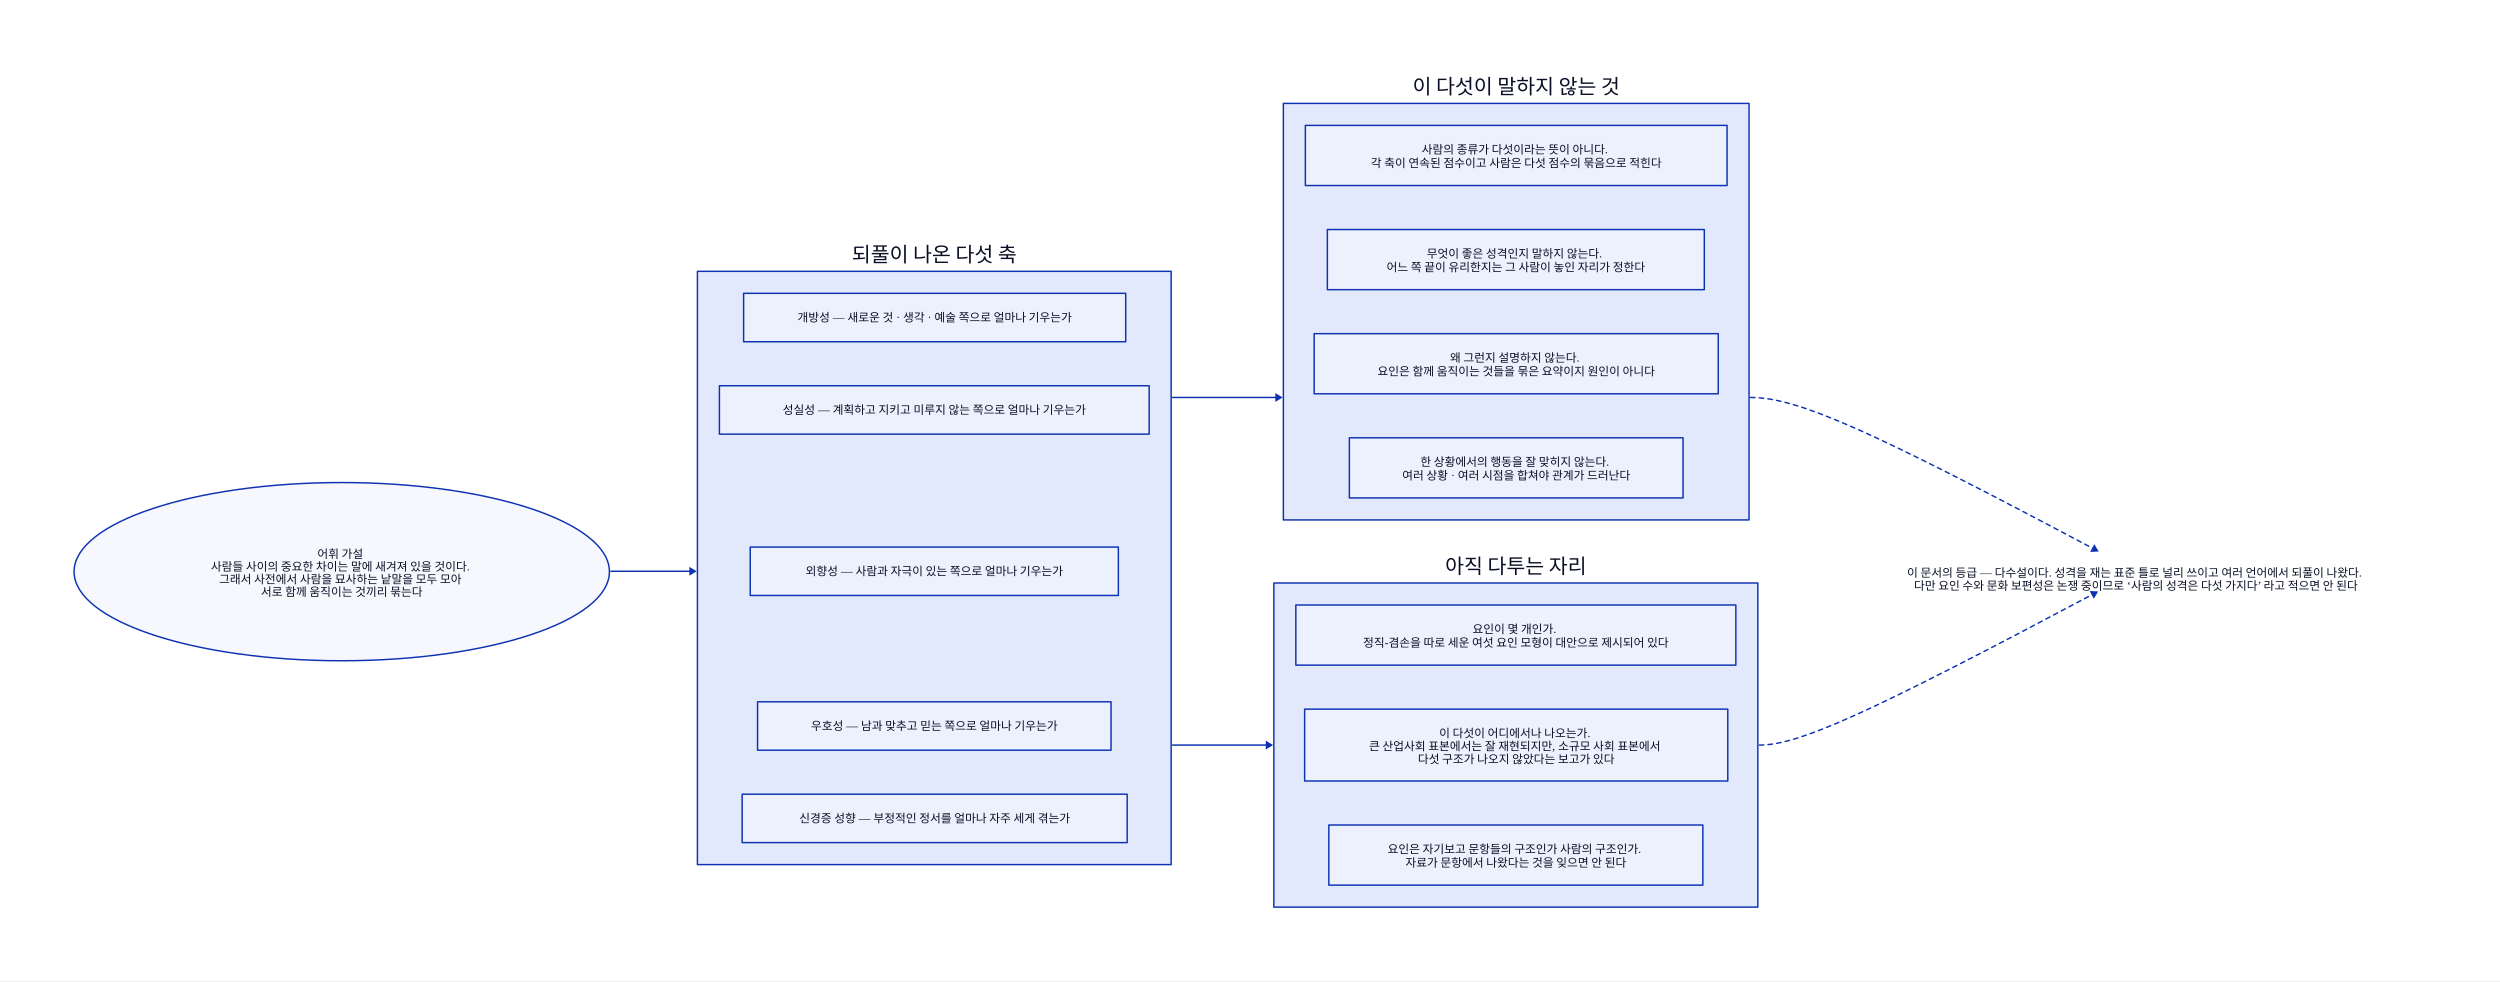
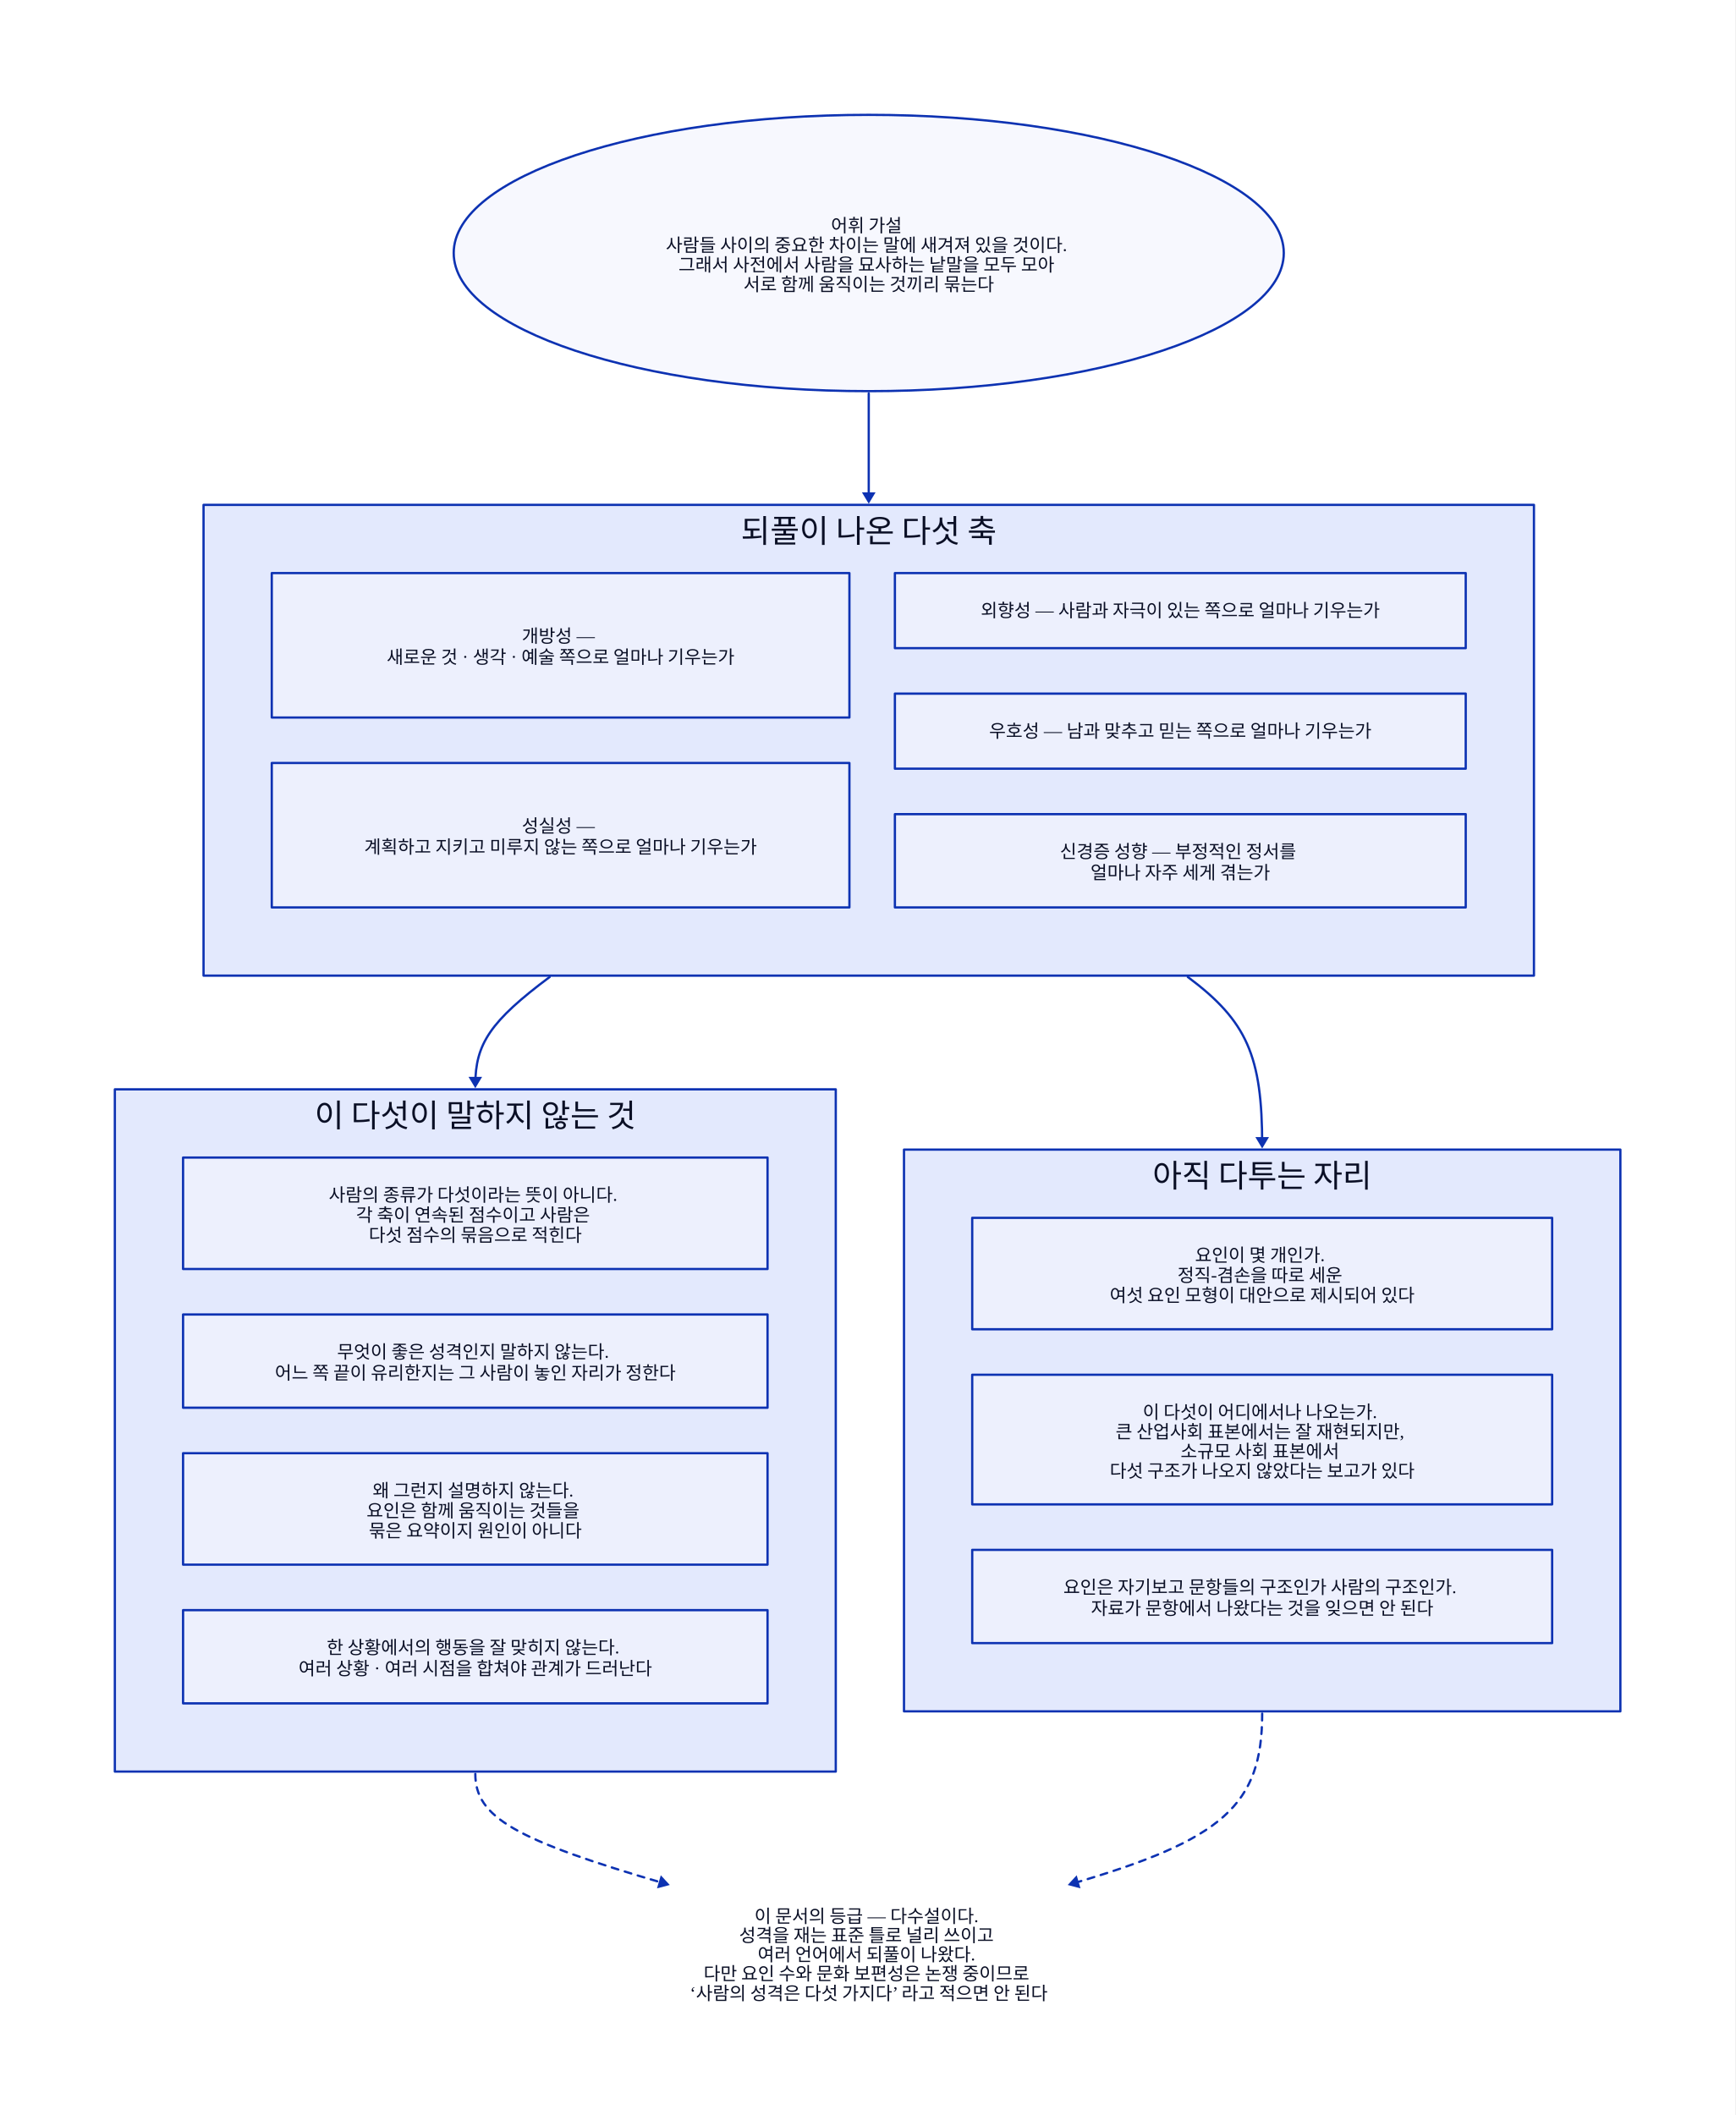
- <svg xmlns="http://www.w3.org/2000/svg" width="3409" height="1338" class="d2-1303249952 d2-svg" viewBox="-101 -85 3409 1338">
-   <rect width="3409" height="1338" x="-101" y="-85" rx="0" style="fill:#fff" />
-   <style>.connection,.shape{stroke-linejoin:round}.shape{shape-rendering:geometricPrecision}.connection{stroke-linecap:round}.d2-1303249952 .fill-N1{fill:#0a0f25}.d2-1303249952 .fill-B4{fill:#e3e9fd}.d2-1303249952 .fill-B5{fill:#edf0fd}.d2-1303249952 .stroke-B1,.d2-1303249952 .stroke-B2{stroke:#0d32b2}.s0{text-anchor:middle;font-size:16px}.s1{stroke-width:2}.s2{text-anchor:middle;font-size:28px}.s3{fill:#0d32b2}.s4{stroke-width:2;stroke-dasharray:6,5.919}</style>
+ <svg xmlns="http://www.w3.org/2000/svg" width="1526" height="1860" class="d2-403615497 d2-svg" viewBox="-101 -101 1526 1860">
+   <rect width="1526" height="1860" x="-101" y="-101" rx="0" style="fill:#fff" />
+   <style>.connection,.shape{stroke-linejoin:round}.shape{shape-rendering:geometricPrecision}.connection{stroke-linecap:round}.d2-403615497 .fill-N1{fill:#0a0f25}.d2-403615497 .fill-B4{fill:#e3e9fd}.d2-403615497 .fill-B5{fill:#edf0fd}.d2-403615497 .stroke-B1,.d2-403615497 .stroke-B2{stroke:#0d32b2}.s0{text-anchor:middle;font-size:16px}.s1{stroke-width:2}.s2{text-anchor:middle;font-size:28px}.s3{fill:#0d32b2}.s4{stroke-width:2;stroke-dasharray:6,5.919}</style>
  <g>
    <g class="shape">
-       <ellipse cx="365" cy="694.5" class="shape stroke-B1" rx="365" ry="121.5" style="fill:#f7f8fe;stroke-width:2" />
+       <ellipse cx="663" cy="121.5" class="shape stroke-B1" rx="365" ry="121.5" style="fill:#f7f8fe;stroke-width:2" />
    </g>
-     <text x="365" y="676" class="text-bold fill-N1 s0">
-       <tspan x="365" dy="0">어휘 가설</tspan>
-       <tspan x="365" dy="17.25">사람들 사이의 중요한 차이는 말에 새겨져 있을 것이다.</tspan>
-       <tspan x="365" dy="17.25">그래서 사전에서 사람을 묘사하는 낱말을 모두 모아</tspan>
-       <tspan x="365" dy="17.25">서로 함께 움직이는 것끼리 묶는다</tspan>
+     <text x="663" y="103" class="text-bold fill-N1 s0">
+       <tspan x="663" dy="0">어휘 가설</tspan>
+       <tspan x="663" dy="17.25">사람들 사이의 중요한 차이는 말에 새겨져 있을 것이다.</tspan>
+       <tspan x="663" dy="17.25">그래서 사전에서 사람을 묘사하는 낱말을 모두 모아</tspan>
+       <tspan x="663" dy="17.25">서로 함께 움직이는 것끼리 묶는다</tspan>
    </text>
  </g>
  <g>
    <g class="shape">
-       <path d="M850 285h646v809H850z" class="stroke-B1 fill-B4 s1" />
+       <path d="M78 343h1170v414H78z" class="stroke-B1 fill-B4 s1" />
    </g>
-     <text x="1173" y="272" class="fill-N1 s2">되풀이 나온 다섯 축</text>
+     <text x="663" y="376" class="fill-N1 s2">되풀이 나온 다섯 축</text>
  </g>
  <g>
    <g class="shape">
-       <path d="M1649 56h635v568h-635z" class="stroke-B1 fill-B4 s1" />
+       <path d="M0 857h634v600H0z" class="stroke-B1 fill-B4 s1" />
    </g>
-     <text x="1966.5" y="43" class="fill-N1 s2">이 다섯이 말하지 않는 것</text>
+     <text x="317" y="890" class="fill-N1 s2">이 다섯이 말하지 않는 것</text>
  </g>
  <g>
    <g class="shape">
-       <path d="M1636 710h660v442h-660z" class="stroke-B1 fill-B4 s1" />
+       <path d="M694 910h630v494H694z" class="stroke-B1 fill-B4 s1" />
    </g>
-     <text x="1966" y="697" class="fill-N1 s2">아직 다투는 자리</text>
+     <text x="1009" y="943" class="fill-N1 s2">아직 다투는 자리</text>
  </g>
-   <text x="2811.5" y="684" class="fill-N1 s0">
-     <tspan x="2811.5" dy="0"> </tspan>
-     <tspan x="2811.5" dy="17.667">이 문서의 등급 — 다수설이다. 성격을 재는 표준 틀로 널리 쓰이고 여러 언어에서 되풀이 나왔다.</tspan>
-     <tspan x="2811.5" dy="17.667">다만 요인 수와 문화 보편성은 논쟁 중이므로 ‘사람의 성격은 다섯 가지다’ 라고 적으면 안 된다</tspan>
+   <text x="663" y="1573" class="fill-N1 s0">
+     <tspan x="663" dy="0"> </tspan>
+     <tspan x="663" dy="16.833">이 문서의 등급 — 다수설이다.</tspan>
+     <tspan x="663" dy="16.833">성격을 재는 표준 틀로 널리 쓰이고</tspan>
+     <tspan x="663" dy="16.833">여러 언어에서 되풀이 나왔다.</tspan>
+     <tspan x="663" dy="16.833">다만 요인 수와 문화 보편성은 논쟁 중이므로</tspan>
+     <tspan x="663" dy="16.833">‘사람의 성격은 다섯 가지다’ 라고 적으면 안 된다</tspan>
  </text>
  <g>
    <g class="shape">
-       <path d="M913 315h521v66H913z" class="stroke-B1 fill-B5 s1" />
+       <path d="M138 403h508v127H138z" class="stroke-B1 fill-B5 s1" />
    </g>
-     <text x="1173.5" y="353.5" class="text-bold fill-N1 s0">개방성 — 새로운 것 · 생각 · 예술 쪽으로 얼마나 기우는가</text>
-   </g>
-   <g>
-     <g class="shape">
-       <path d="M880 441h586v66H880z" class="stroke-B1 fill-B5 s1" />
-     </g>
-     <text x="1173" y="479.5" class="text-bold fill-N1 s0">성실성 — 계획하고 지키고 미루지 않는 쪽으로 얼마나 기우는가</text>
-   </g>
-   <g>
-     <g class="shape">
-       <path d="M922 661h502v66H922z" class="stroke-B1 fill-B5 s1" />
-     </g>
-     <text x="1173" y="699.5" class="text-bold fill-N1 s0">외향성 — 사람과 자극이 있는 쪽으로 얼마나 기우는가</text>
-   </g>
-   <g>
-     <g class="shape">
-       <path d="M932 872h482v66H932z" class="stroke-B1 fill-B5 s1" />
-     </g>
-     <text x="1173" y="910.5" class="text-bold fill-N1 s0">우호성 — 남과 맞추고 믿는 쪽으로 얼마나 기우는가</text>
-   </g>
-   <g>
-     <g class="shape">
-       <path d="M911 998h525v66H911z" class="stroke-B1 fill-B5 s1" />
-     </g>
-     <text x="1173.5" y="1036.5" class="text-bold fill-N1 s0">신경증 성향 — 부정적인 정서를 얼마나 자주 세게 겪는가</text>
-   </g>
-   <g>
-     <g class="shape">
-       <path d="M1679 86h575v82h-575z" class="stroke-B1 fill-B5 s1" />
-     </g>
-     <text x="1966.5" y="124.5" class="text-bold fill-N1 s0">
-       <tspan x="1966.5" dy="0">사람의 종류가 다섯이라는 뜻이 아니다.</tspan>
-       <tspan x="1966.5" dy="18.5">각 축이 연속된 점수이고 사람은 다섯 점수의 묶음으로 적힌다</tspan>
+     <text x="392" y="464" class="text-bold fill-N1 s0">
+       <tspan x="392" dy="0">개방성 —</tspan>
+       <tspan x="392" dy="18.5">새로운 것 · 생각 · 예술 쪽으로 얼마나 기우는가</tspan>
    </text>
  </g>
  <g>
    <g class="shape">
-       <path d="M1709 228h514v82h-514z" class="stroke-B1 fill-B5 s1" />
+       <path d="M138 570h508v127H138z" class="stroke-B1 fill-B5 s1" />
    </g>
-     <text x="1966" y="266.5" class="text-bold fill-N1 s0">
-       <tspan x="1966" dy="0">무엇이 좋은 성격인지 말하지 않는다.</tspan>
-       <tspan x="1966" dy="18.5">어느 쪽 끝이 유리한지는 그 사람이 놓인 자리가 정한다</tspan>
+     <text x="392" y="631" class="text-bold fill-N1 s0">
+       <tspan x="392" dy="0">성실성 —</tspan>
+       <tspan x="392" dy="18.5">계획하고 지키고 미루지 않는 쪽으로 얼마나 기우는가</tspan>
    </text>
  </g>
  <g>
    <g class="shape">
-       <path d="M1691 370h551v82h-551z" class="stroke-B1 fill-B5 s1" />
+       <path d="M686 403h502v66H686z" class="stroke-B1 fill-B5 s1" />
    </g>
-     <text x="1966.5" y="408.5" class="text-bold fill-N1 s0">
-       <tspan x="1966.5" dy="0">왜 그런지 설명하지 않는다.</tspan>
-       <tspan x="1966.5" dy="18.5">요인은 함께 움직이는 것들을 묶은 요약이지 원인이 아니다</tspan>
+     <text x="937" y="441.5" class="text-bold fill-N1 s0">외향성 — 사람과 자극이 있는 쪽으로 얼마나 기우는가</text>
+   </g>
+   <g>
+     <g class="shape">
+       <path d="M686 509h502v66H686z" class="stroke-B1 fill-B5 s1" />
+     </g>
+     <text x="937" y="547.5" class="text-bold fill-N1 s0">우호성 — 남과 맞추고 믿는 쪽으로 얼마나 기우는가</text>
+   </g>
+   <g>
+     <g class="shape">
+       <path d="M686 615h502v82H686z" class="stroke-B1 fill-B5 s1" />
+     </g>
+     <text x="937" y="653.5" class="text-bold fill-N1 s0">
+       <tspan x="937" dy="0">신경증 성향 — 부정적인 정서를</tspan>
+       <tspan x="937" dy="18.5">얼마나 자주 세게 겪는가</tspan>
    </text>
  </g>
  <g>
    <g class="shape">
-       <path d="M1739 512h455v82h-455z" class="stroke-B1 fill-B5 s1" />
+       <path d="M60 917h514v98H60z" class="stroke-B1 fill-B5 s1" />
    </g>
-     <text x="1966.5" y="550.5" class="text-bold fill-N1 s0">
-       <tspan x="1966.5" dy="0">한 상황에서의 행동을 잘 맞히지 않는다.</tspan>
-       <tspan x="1966.5" dy="18.5">여러 상황 · 여러 시점을 합쳐야 관계가 드러난다</tspan>
+     <text x="317" y="955.5" class="text-bold fill-N1 s0">
+       <tspan x="317" dy="0">사람의 종류가 다섯이라는 뜻이 아니다.</tspan>
+       <tspan x="317" dy="17.667">각 축이 연속된 점수이고 사람은</tspan>
+       <tspan x="317" dy="17.667">다섯 점수의 묶음으로 적힌다</tspan>
    </text>
  </g>
  <g>
    <g class="shape">
-       <path d="M1666 740h600v82h-600z" class="stroke-B1 fill-B5 s1" />
+       <path d="M60 1055h514v82H60z" class="stroke-B1 fill-B5 s1" />
    </g>
-     <text x="1966" y="778.5" class="text-bold fill-N1 s0">
-       <tspan x="1966" dy="0">요인이 몇 개인가.</tspan>
-       <tspan x="1966" dy="18.5">정직-겸손을 따로 세운 여섯 요인 모형이 대안으로 제시되어 있다</tspan>
+     <text x="317" y="1093.5" class="text-bold fill-N1 s0">
+       <tspan x="317" dy="0">무엇이 좋은 성격인지 말하지 않는다.</tspan>
+       <tspan x="317" dy="18.5">어느 쪽 끝이 유리한지는 그 사람이 놓인 자리가 정한다</tspan>
    </text>
  </g>
  <g>
    <g class="shape">
-       <path d="M1678 882h577v98h-577z" class="stroke-B1 fill-B5 s1" />
+       <path d="M60 1177h514v98H60z" class="stroke-B1 fill-B5 s1" />
    </g>
-     <text x="1966.5" y="920.5" class="text-bold fill-N1 s0">
-       <tspan x="1966.5" dy="0">이 다섯이 어디에서나 나오는가.</tspan>
-       <tspan x="1966.5" dy="17.667">큰 산업사회 표본에서는 잘 재현되지만, 소규모 사회 표본에서</tspan>
-       <tspan x="1966.5" dy="17.667">다섯 구조가 나오지 않았다는 보고가 있다</tspan>
+     <text x="317" y="1215.5" class="text-bold fill-N1 s0">
+       <tspan x="317" dy="0">왜 그런지 설명하지 않는다.</tspan>
+       <tspan x="317" dy="17.667">요인은 함께 움직이는 것들을</tspan>
+       <tspan x="317" dy="17.667">묶은 요약이지 원인이 아니다</tspan>
    </text>
  </g>
  <g>
    <g class="shape">
-       <path d="M1711 1040h510v82h-510z" class="stroke-B1 fill-B5 s1" />
+       <path d="M60 1315h514v82H60z" class="stroke-B1 fill-B5 s1" />
    </g>
-     <text x="1966" y="1078.5" class="text-bold fill-N1 s0">
-       <tspan x="1966" dy="0">요인은 자기보고 문항들의 구조인가 사람의 구조인가.</tspan>
-       <tspan x="1966" dy="18.5">자료가 문항에서 나왔다는 것을 잊으면 안 된다</tspan>
+     <text x="317" y="1353.5" class="text-bold fill-N1 s0">
+       <tspan x="317" dy="0">한 상황에서의 행동을 잘 맞히지 않는다.</tspan>
+       <tspan x="317" dy="18.5">여러 상황 · 여러 시점을 합쳐야 관계가 드러난다</tspan>
    </text>
  </g>
-   <marker id="mk-d2-1303249952-3488378134" markerHeight="12" markerUnits="userSpaceOnUse" markerWidth="10" orient="auto" refX="7" refY="6" viewBox="0 0 10 12">
+   <g>
+     <g class="shape">
+       <path d="M754 970h510v98H754z" class="stroke-B1 fill-B5 s1" />
+     </g>
+     <text x="1009" y="1008.5" class="text-bold fill-N1 s0">
+       <tspan x="1009" dy="0">요인이 몇 개인가.</tspan>
+       <tspan x="1009" dy="17.667">정직-겸손을 따로 세운</tspan>
+       <tspan x="1009" dy="17.667">여섯 요인 모형이 대안으로 제시되어 있다</tspan>
+     </text>
+   </g>
+   <g>
+     <g class="shape">
+       <path d="M754 1108h510v114H754z" class="stroke-B1 fill-B5 s1" />
+     </g>
+     <text x="1009" y="1146.5" class="text-bold fill-N1 s0">
+       <tspan x="1009" dy="0">이 다섯이 어디에서나 나오는가.</tspan>
+       <tspan x="1009" dy="17.25">큰 산업사회 표본에서는 잘 재현되지만,</tspan>
+       <tspan x="1009" dy="17.25">소규모 사회 표본에서</tspan>
+       <tspan x="1009" dy="17.25">다섯 구조가 나오지 않았다는 보고가 있다</tspan>
+     </text>
+   </g>
+   <g>
+     <g class="shape">
+       <path d="M754 1262h510v82H754z" class="stroke-B1 fill-B5 s1" />
+     </g>
+     <text x="1009" y="1300.5" class="text-bold fill-N1 s0">
+       <tspan x="1009" dy="0">요인은 자기보고 문항들의 구조인가 사람의 구조인가.</tspan>
+       <tspan x="1009" dy="18.5">자료가 문항에서 나왔다는 것을 잊으면 안 된다</tspan>
+     </text>
+   </g>
+   <marker id="mk-d2-403615497-3488378134" markerHeight="12" markerUnits="userSpaceOnUse" markerWidth="10" orient="auto" refX="7" refY="6" viewBox="0 0 10 12">
    <path stroke-width="2" d="m0 0 10 6-10 6z" class="connection s3" />
  </marker>
-   <path fill="none" marker-end="url(#mk-d2-1303249952-3488378134)" d="M732 694h114" class="connection stroke-B1 s1" mask="url(#d2-1303249952)" />
-   <path fill="none" marker-end="url(#mk-d2-1303249952-3488378134)" d="M1498 457h147" class="connection stroke-B1 s1" mask="url(#d2-1303249952)" />
-   <path fill="none" marker-end="url(#mk-d2-1303249952-3488378134)" d="M1498 931h134" class="connection stroke-B1 s1" mask="url(#d2-1303249952)" />
-   <marker id="mk-d2-1303249952-2177206569" markerHeight="12" markerUnits="userSpaceOnUse" markerWidth="10" orient="auto" refX="7" refY="6" viewBox="0 0 10 12">
+   <path fill="none" marker-end="url(#mk-d2-403615497-3488378134)" d="M663 245v94" class="connection stroke-B1 s1" mask="url(#d2-403615497)" />
+   <path fill="none" marker-end="url(#mk-d2-403615497-3488378134)" d="M382.397 758.196C330.4 797 317 817 317 853" class="connection stroke-B1 s1" mask="url(#d2-403615497)" />
+   <path fill="none" marker-end="url(#mk-d2-403615497-3488378134)" d="M943.603 758.196C995.6 797 1009 827.6 1009 906" class="connection stroke-B1 s1" mask="url(#d2-403615497)" />
+   <marker id="mk-d2-403615497-2177206569" markerHeight="12" markerUnits="userSpaceOnUse" markerWidth="10" orient="auto" refX="7" refY="6" viewBox="0 0 10 12">
    <path stroke-width="2" d="m0 0 10 6-10 6z" class="connection s3" />
  </marker>
-   <path fill="none" marker-end="url(#mk-d2-1303249952-2177206569)" d="M2286 457c63.6 0 159.137 42.1 472.155 208.621" class="connection stroke-B2 s4" mask="url(#d2-1303249952)" />
-   <path fill="none" marker-end="url(#mk-d2-1303249952-2177206569)" d="M2298 931c54 0 147-42 459.468-208.122" class="connection stroke-B2 s4" mask="url(#d2-1303249952)" />
-   <mask id="d2-1303249952" width="3409" height="1338" x="-101" y="-85" maskUnits="userSpaceOnUse">
-     <path fill="#fff" d="M-101-85h3409v1338H-101z" />
+   <path fill="none" marker-end="url(#mk-d2-403615497-2177206569)" d="M317 1459c0 38 34.4 58 168.159 96.883" class="connection stroke-B2 s4" mask="url(#d2-403615497)" />
+   <path fill="none" marker-end="url(#mk-d2-403615497-2177206569)" d="M1009 1406c0 80.4-34.4 111-168.159 149.883" class="connection stroke-B2 s4" mask="url(#d2-403615497)" />
+   <mask id="d2-403615497" width="1526" height="1860" x="-101" y="-101" maskUnits="userSpaceOnUse">
+     <path fill="#fff" d="M-101-101h1526v1860H-101z" />
  </mask>
</svg>
